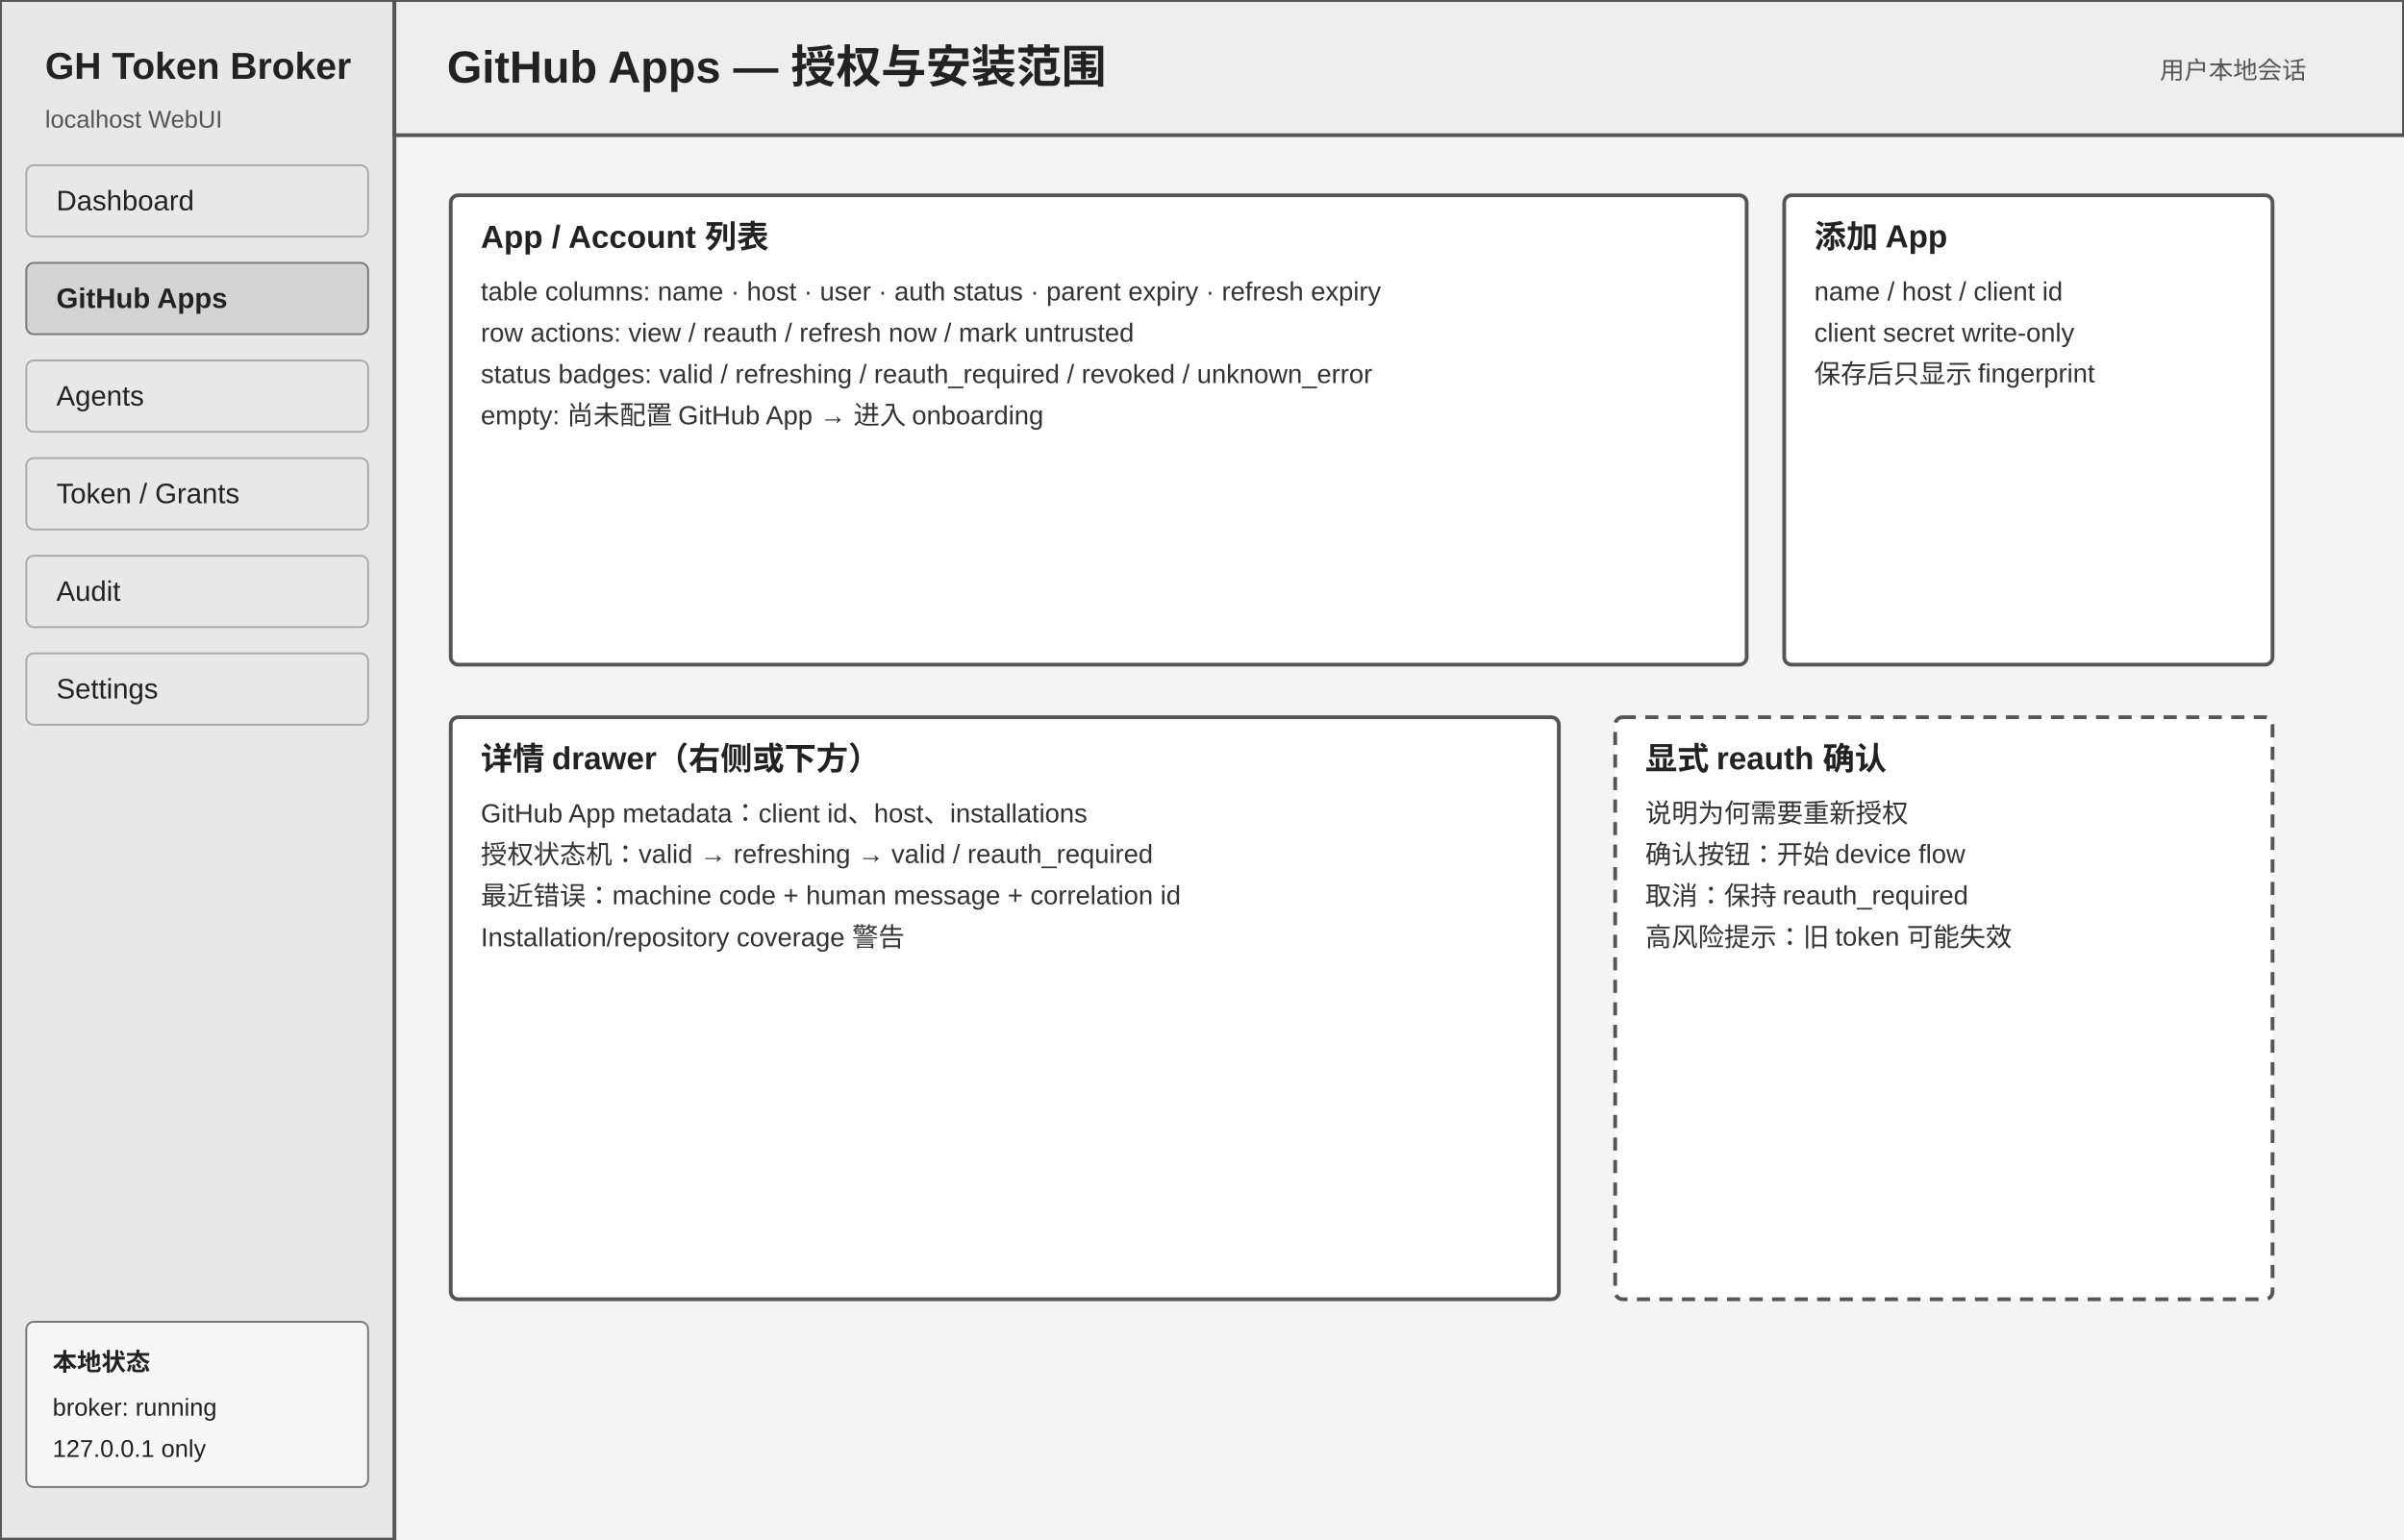
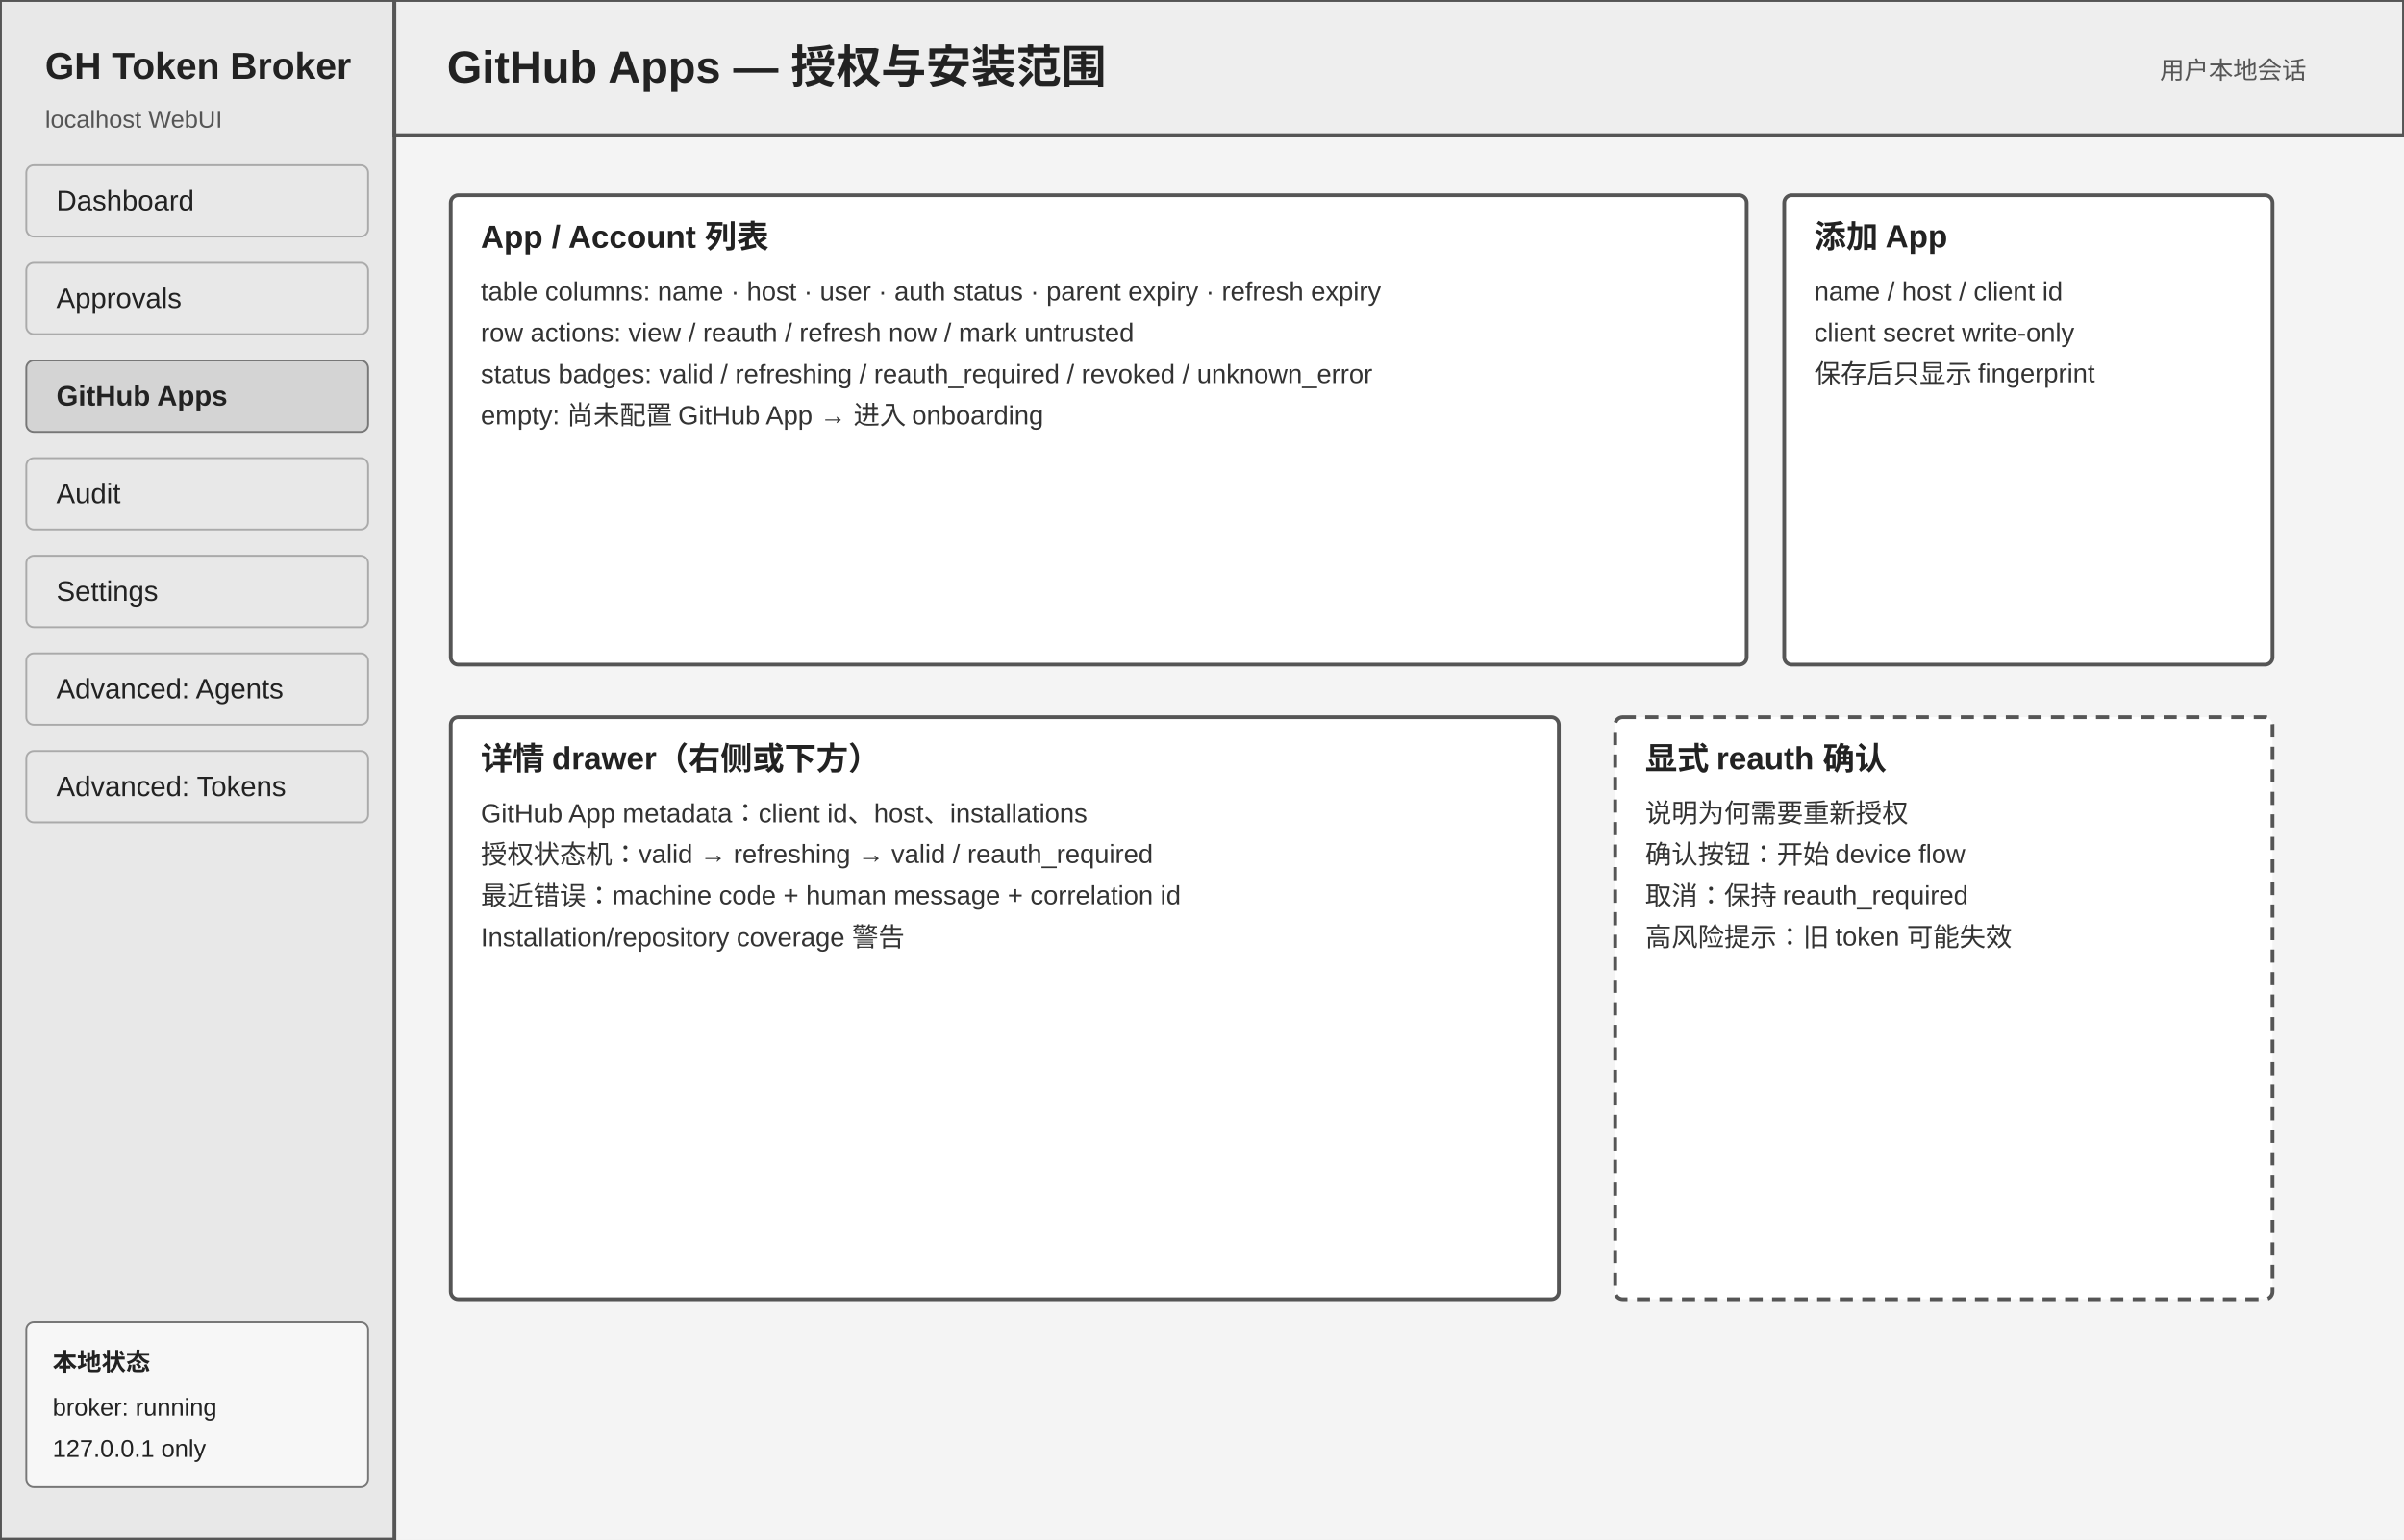
<svg xmlns="http://www.w3.org/2000/svg" width="1280" height="820" viewBox="0 0 1280 820">
  <rect width="100%" height="100%" fill="#f4f4f4" />
  <rect x="0" y="0" width="210" height="820" rx="0" fill="#e8e8e8" stroke="#555" stroke-width="2" />
  <text x="24" y="42" font-family="Microsoft YaHei, Segoe UI, Arial, sans-serif" font-size="20" font-weight="700" fill="#222" text-anchor="start">GH Token Broker</text>
  <text x="24" y="68" font-family="Microsoft YaHei, Segoe UI, Arial, sans-serif" font-size="13" font-weight="400" fill="#555" text-anchor="start">localhost WebUI</text>
  <rect x="14" y="88" width="182" height="38" rx="4" fill="#e8e8e8" stroke="#aaa" stroke-width="1" />
  <text x="30" y="112" font-family="Microsoft YaHei, Segoe UI, Arial, sans-serif" font-size="15" font-weight="400" fill="#222" text-anchor="start">Dashboard</text>
-   <rect x="14" y="140" width="182" height="38" rx="4" fill="#d4d4d4" stroke="#777" stroke-width="1" />
-   <text x="30" y="164" font-family="Microsoft YaHei, Segoe UI, Arial, sans-serif" font-size="15" font-weight="700" fill="#222" text-anchor="start">GitHub Apps</text>
-   <rect x="14" y="192" width="182" height="38" rx="4" fill="#e8e8e8" stroke="#aaa" stroke-width="1" />
-   <text x="30" y="216" font-family="Microsoft YaHei, Segoe UI, Arial, sans-serif" font-size="15" font-weight="400" fill="#222" text-anchor="start">Agents</text>
+   <rect x="14" y="140" width="182" height="38" rx="4" fill="#e8e8e8" stroke="#aaa" stroke-width="1" />
+   <text x="30" y="164" font-family="Microsoft YaHei, Segoe UI, Arial, sans-serif" font-size="15" font-weight="400" fill="#222" text-anchor="start">Approvals</text>
+   <rect x="14" y="192" width="182" height="38" rx="4" fill="#d4d4d4" stroke="#777" stroke-width="1" />
+   <text x="30" y="216" font-family="Microsoft YaHei, Segoe UI, Arial, sans-serif" font-size="15" font-weight="700" fill="#222" text-anchor="start">GitHub Apps</text>
  <rect x="14" y="244" width="182" height="38" rx="4" fill="#e8e8e8" stroke="#aaa" stroke-width="1" />
-   <text x="30" y="268" font-family="Microsoft YaHei, Segoe UI, Arial, sans-serif" font-size="15" font-weight="400" fill="#222" text-anchor="start">Token / Grants</text>
+   <text x="30" y="268" font-family="Microsoft YaHei, Segoe UI, Arial, sans-serif" font-size="15" font-weight="400" fill="#222" text-anchor="start">Audit</text>
  <rect x="14" y="296" width="182" height="38" rx="4" fill="#e8e8e8" stroke="#aaa" stroke-width="1" />
-   <text x="30" y="320" font-family="Microsoft YaHei, Segoe UI, Arial, sans-serif" font-size="15" font-weight="400" fill="#222" text-anchor="start">Audit</text>
+   <text x="30" y="320" font-family="Microsoft YaHei, Segoe UI, Arial, sans-serif" font-size="15" font-weight="400" fill="#222" text-anchor="start">Settings</text>
  <rect x="14" y="348" width="182" height="38" rx="4" fill="#e8e8e8" stroke="#aaa" stroke-width="1" />
-   <text x="30" y="372" font-family="Microsoft YaHei, Segoe UI, Arial, sans-serif" font-size="15" font-weight="400" fill="#222" text-anchor="start">Settings</text>
+   <text x="30" y="372" font-family="Microsoft YaHei, Segoe UI, Arial, sans-serif" font-size="15" font-weight="400" fill="#222" text-anchor="start">Advanced: Agents</text>
+   <rect x="14" y="400" width="182" height="38" rx="4" fill="#e8e8e8" stroke="#aaa" stroke-width="1" />
+   <text x="30" y="424" font-family="Microsoft YaHei, Segoe UI, Arial, sans-serif" font-size="15" font-weight="400" fill="#222" text-anchor="start">Advanced: Tokens</text>
  <rect x="14" y="704" width="182" height="88" rx="4" fill="#f7f7f7" stroke="#777" stroke-width="1" />
  <text x="28" y="730" font-family="Microsoft YaHei, Segoe UI, Arial, sans-serif" font-size="13" font-weight="700" fill="#222" text-anchor="start">本地状态</text>
  <text x="28" y="754" font-family="Microsoft YaHei, Segoe UI, Arial, sans-serif" font-size="13" font-weight="400" fill="#222" text-anchor="start">broker: running</text>
  <text x="28" y="776" font-family="Microsoft YaHei, Segoe UI, Arial, sans-serif" font-size="13" font-weight="400" fill="#222" text-anchor="start">127.0.0.1 only</text>
  <rect x="210" y="0" width="1070" height="72" rx="0" fill="#eeeeee" stroke="#555" stroke-width="2" />
  <text x="238" y="44" font-family="Microsoft YaHei, Segoe UI, Arial, sans-serif" font-size="24" font-weight="700" fill="#222" text-anchor="start">GitHub Apps — 授权与安装范围</text>
  <text x="1228" y="42" font-family="Microsoft YaHei, Segoe UI, Arial, sans-serif" font-size="13" font-weight="400" fill="#555" text-anchor="end">用户本地会话</text>
  <rect x="240" y="104" width="690" height="250" rx="4" fill="#ffffff" stroke="#555" stroke-width="2" />
  <text x="256" y="132" font-family="Microsoft YaHei, Segoe UI, Arial, sans-serif" font-size="17" font-weight="700" fill="#222" text-anchor="start">App / Account 列表</text>
  <text x="256" y="160" font-family="Microsoft YaHei, Segoe UI, Arial, sans-serif" font-size="14" font-weight="400" fill="#333" text-anchor="start">table columns: name · host · user · auth status · parent expiry · refresh expiry</text>
  <text x="256" y="182" font-family="Microsoft YaHei, Segoe UI, Arial, sans-serif" font-size="14" font-weight="400" fill="#333" text-anchor="start">row actions: view / reauth / refresh now / mark untrusted</text>
  <text x="256" y="204" font-family="Microsoft YaHei, Segoe UI, Arial, sans-serif" font-size="14" font-weight="400" fill="#333" text-anchor="start">status badges: valid / refreshing / reauth_required / revoked / unknown_error</text>
  <text x="256" y="226" font-family="Microsoft YaHei, Segoe UI, Arial, sans-serif" font-size="14" font-weight="400" fill="#333" text-anchor="start">empty: 尚未配置 GitHub App → 进入 onboarding</text>
  <rect x="950" y="104" width="260" height="250" rx="4" fill="#ffffff" stroke="#555" stroke-width="2" />
  <text x="966" y="132" font-family="Microsoft YaHei, Segoe UI, Arial, sans-serif" font-size="17" font-weight="700" fill="#222" text-anchor="start">添加 App</text>
  <text x="966" y="160" font-family="Microsoft YaHei, Segoe UI, Arial, sans-serif" font-size="14" font-weight="400" fill="#333" text-anchor="start">name / host / client id</text>
  <text x="966" y="182" font-family="Microsoft YaHei, Segoe UI, Arial, sans-serif" font-size="14" font-weight="400" fill="#333" text-anchor="start">client secret write-only</text>
  <text x="966" y="204" font-family="Microsoft YaHei, Segoe UI, Arial, sans-serif" font-size="14" font-weight="400" fill="#333" text-anchor="start">保存后只显示 fingerprint</text>
  <rect x="240" y="382" width="590" height="310" rx="4" fill="#ffffff" stroke="#555" stroke-width="2" />
  <text x="256" y="410" font-family="Microsoft YaHei, Segoe UI, Arial, sans-serif" font-size="17" font-weight="700" fill="#222" text-anchor="start">详情 drawer（右侧或下方）</text>
  <text x="256" y="438" font-family="Microsoft YaHei, Segoe UI, Arial, sans-serif" font-size="14" font-weight="400" fill="#333" text-anchor="start">GitHub App metadata：client id、host、installations</text>
  <text x="256" y="460" font-family="Microsoft YaHei, Segoe UI, Arial, sans-serif" font-size="14" font-weight="400" fill="#333" text-anchor="start">授权状态机：valid → refreshing → valid / reauth_required</text>
  <text x="256" y="482" font-family="Microsoft YaHei, Segoe UI, Arial, sans-serif" font-size="14" font-weight="400" fill="#333" text-anchor="start">最近错误：machine code + human message + correlation id</text>
  <text x="256" y="504" font-family="Microsoft YaHei, Segoe UI, Arial, sans-serif" font-size="14" font-weight="400" fill="#333" text-anchor="start"> Installation/repository coverage 警告</text>
  <rect x="860" y="382" width="350" height="310" rx="4" fill="#ffffff" stroke="#555" stroke-width="2" stroke-dasharray="7 5" />
  <text x="876" y="410" font-family="Microsoft YaHei, Segoe UI, Arial, sans-serif" font-size="17" font-weight="700" fill="#222" text-anchor="start">显式 reauth 确认</text>
  <text x="876" y="438" font-family="Microsoft YaHei, Segoe UI, Arial, sans-serif" font-size="14" font-weight="400" fill="#333" text-anchor="start">说明为何需要重新授权</text>
  <text x="876" y="460" font-family="Microsoft YaHei, Segoe UI, Arial, sans-serif" font-size="14" font-weight="400" fill="#333" text-anchor="start">确认按钮：开始 device flow</text>
  <text x="876" y="482" font-family="Microsoft YaHei, Segoe UI, Arial, sans-serif" font-size="14" font-weight="400" fill="#333" text-anchor="start">取消：保持 reauth_required</text>
  <text x="876" y="504" font-family="Microsoft YaHei, Segoe UI, Arial, sans-serif" font-size="14" font-weight="400" fill="#333" text-anchor="start">高风险提示：旧 token 可能失效</text>
</svg>
